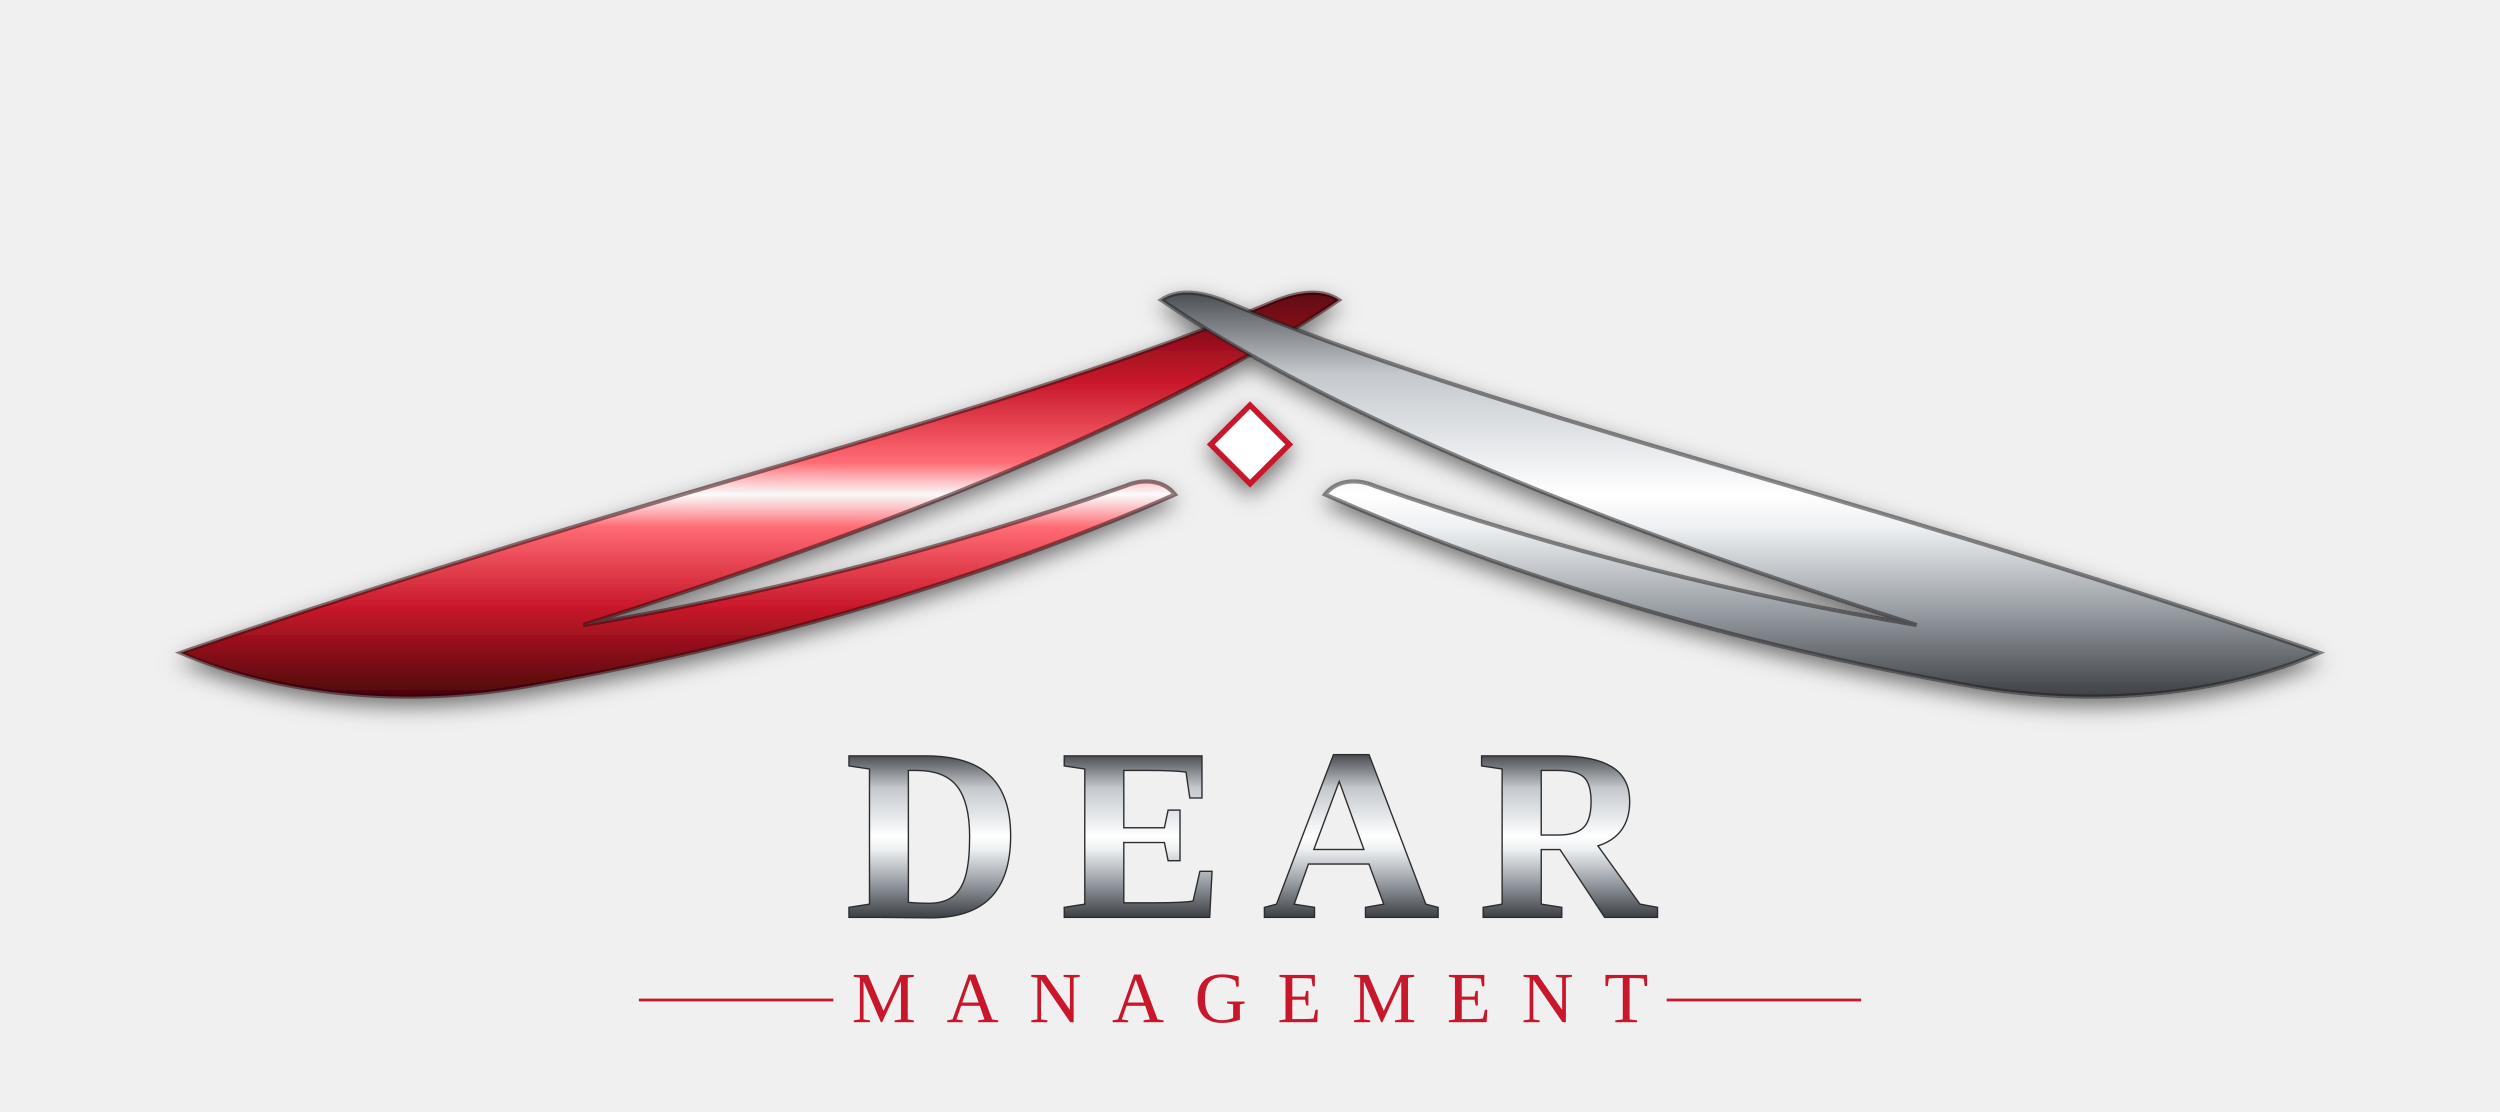
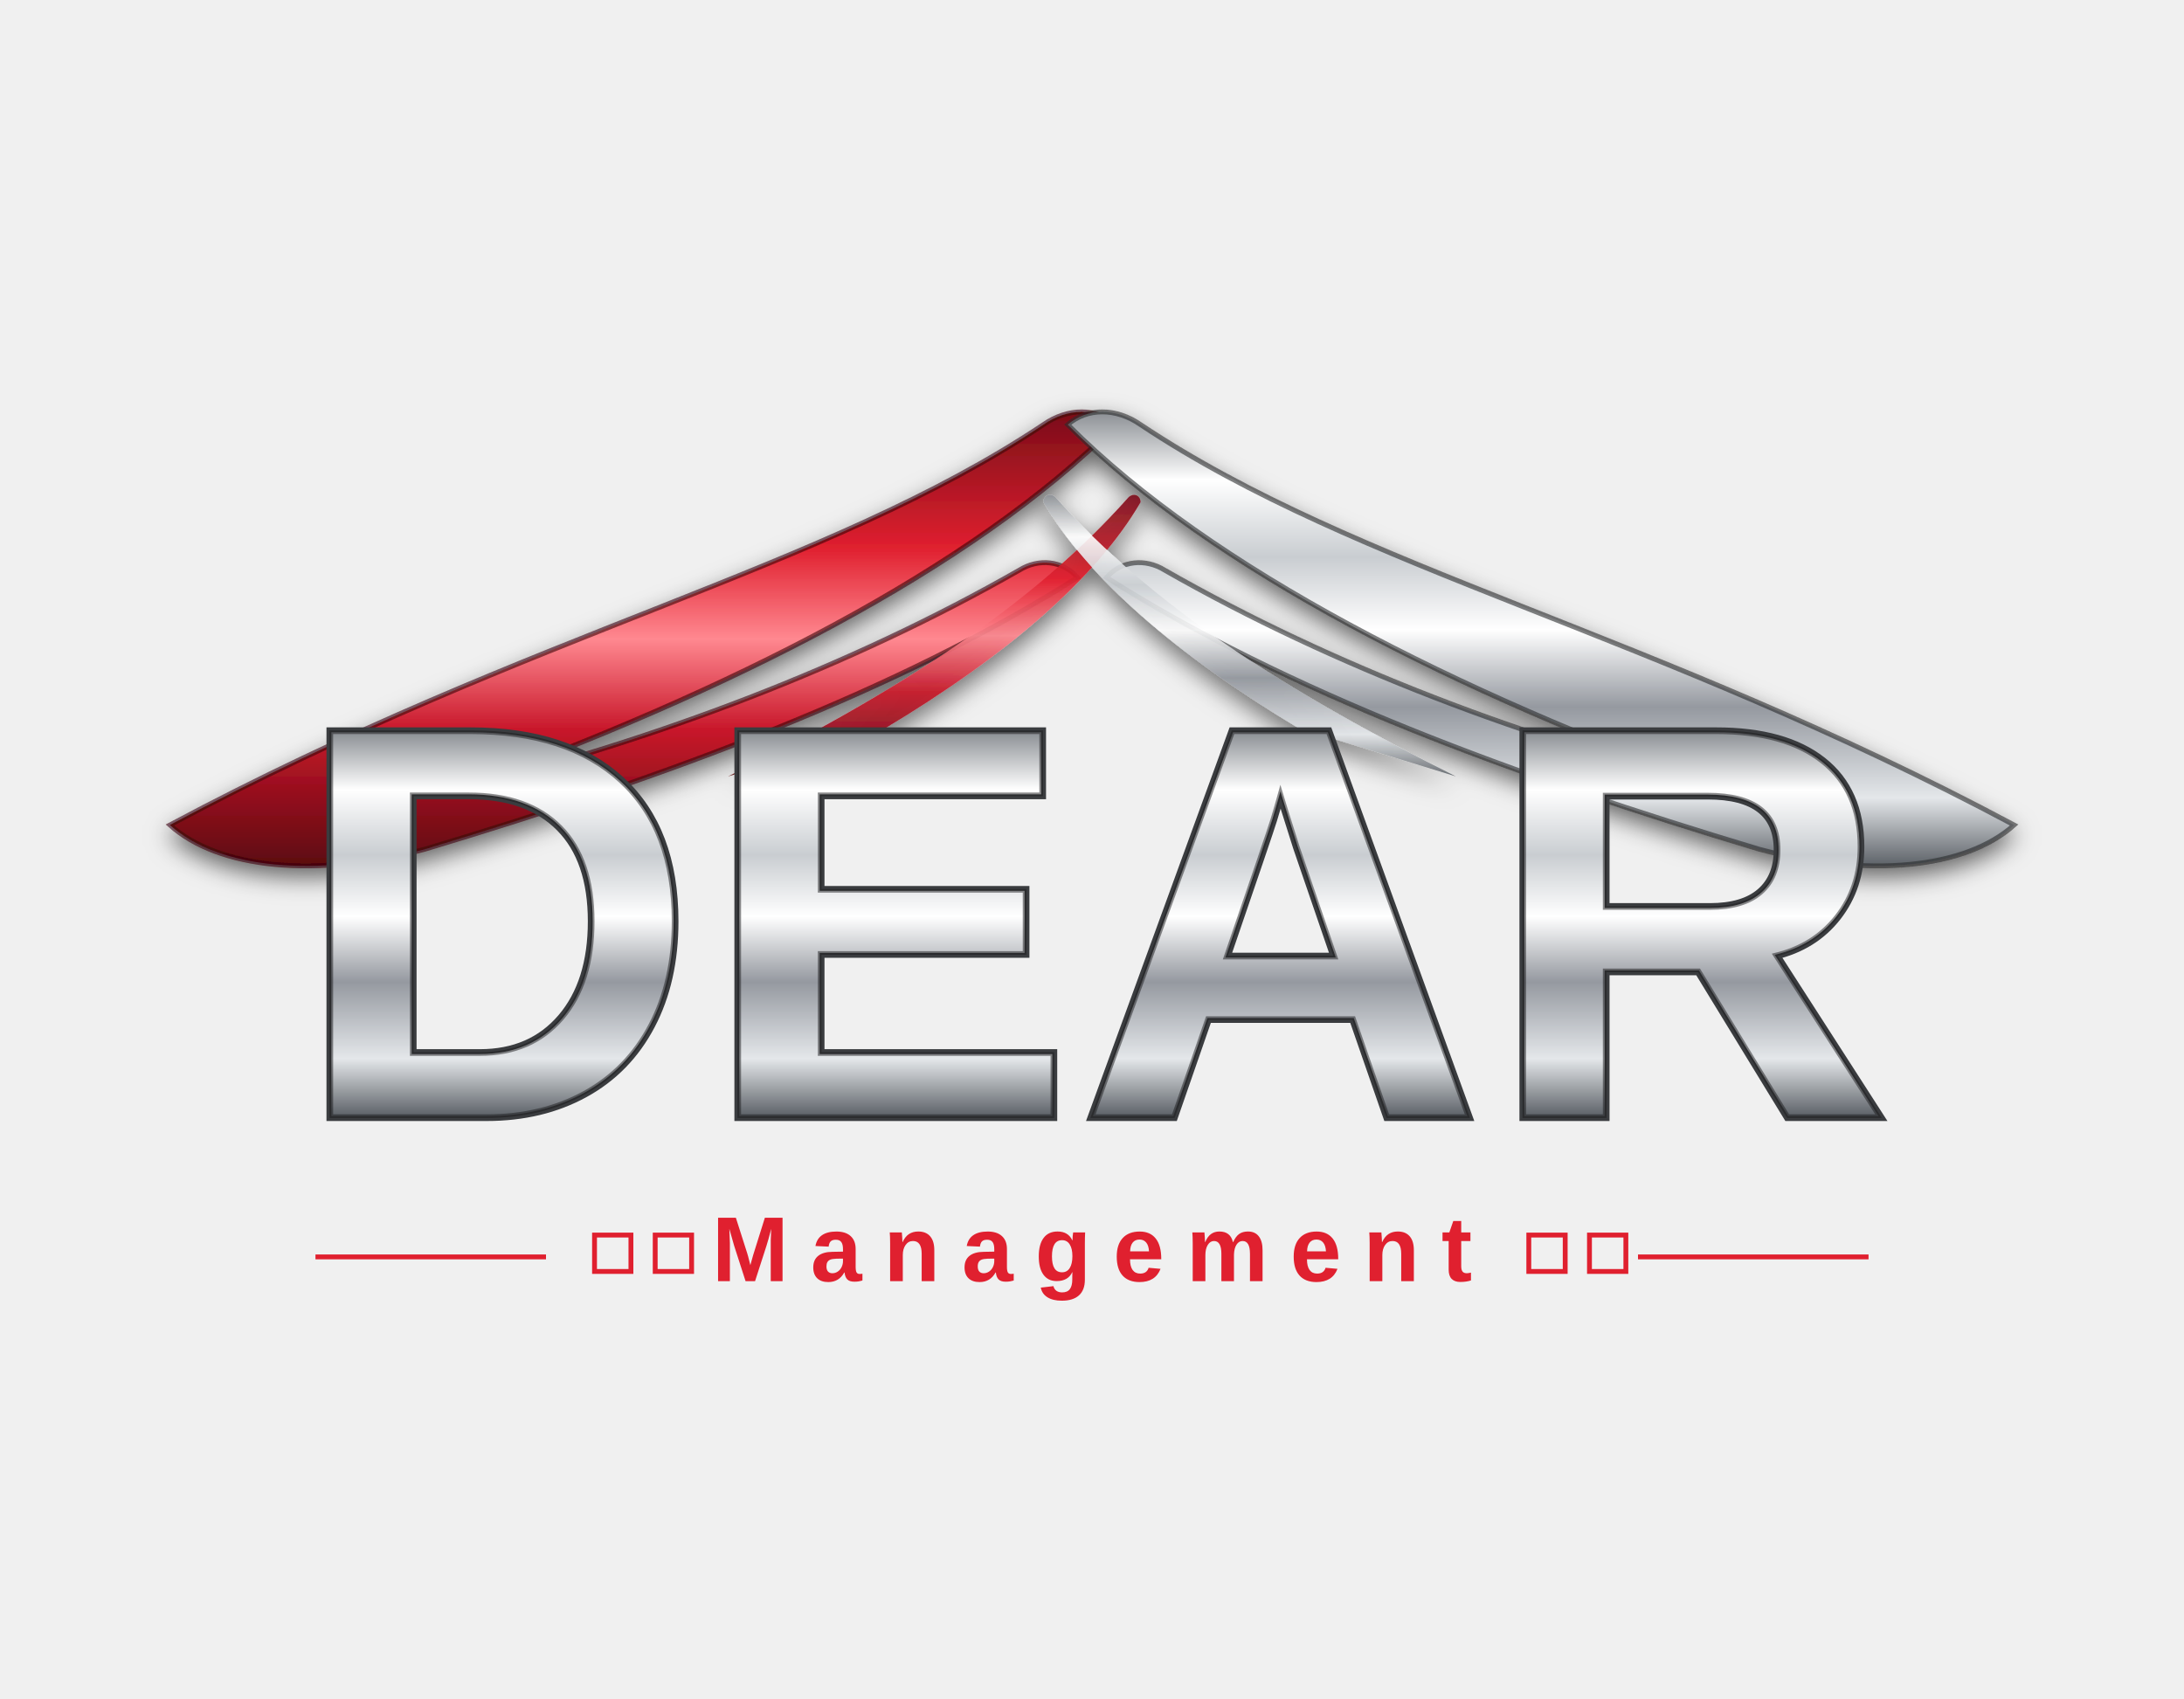
- <svg xmlns="http://www.w3.org/2000/svg" viewBox="0 0 900 400">
+ <svg xmlns="http://www.w3.org/2000/svg" viewBox="0 0 900 700">
  <defs>
    <linearGradient id="dmRed" x1="0" y1="0" x2="0" y2="1">
-       <stop offset="0%" stop-color="#5c0710" />
-       <stop offset="22%" stop-color="#c8172a" />
-       <stop offset="42%" stop-color="#ff6b74" />
-       <stop offset="50%" stop-color="#ffffff" stop-opacity="0.9" />
-       <stop offset="58%" stop-color="#ff6b74" />
-       <stop offset="78%" stop-color="#c8172a" />
-       <stop offset="100%" stop-color="#4a0509" />
+       <stop offset="0%" stop-color="#7a0d18" />
+       <stop offset="30%" stop-color="#e0202f" />
+       <stop offset="50%" stop-color="#ff8890" />
+       <stop offset="70%" stop-color="#c8172a" />
+       <stop offset="100%" stop-color="#5c0710" />
    </linearGradient>
-     <linearGradient id="dmSilver" x1="0" y1="0" x2="0" y2="1">
-       <stop offset="0%" stop-color="#4a4d52" />
-       <stop offset="20%" stop-color="#c4c8cd" />
-       <stop offset="42%" stop-color="#eef0f2" />
-       <stop offset="50%" stop-color="#ffffff" />
-       <stop offset="58%" stop-color="#eef0f2" />
-       <stop offset="78%" stop-color="#9aa0a6" />
-       <stop offset="100%" stop-color="#3d4045" />
+     <linearGradient id="dmChrome" x1="0" y1="0" x2="0" y2="1">
+       <stop offset="0%" stop-color="#8b8f94" />
+       <stop offset="15%" stop-color="#ffffff" />
+       <stop offset="32%" stop-color="#c9cdd1" />
+       <stop offset="48%" stop-color="#ffffff" />
+       <stop offset="65%" stop-color="#9599a0" />
+       <stop offset="85%" stop-color="#e4e7ea" />
+       <stop offset="100%" stop-color="#5c6167" />
    </linearGradient>
    <filter id="dmShadow" x="-30%" y="-30%" width="160%" height="160%">
-       <feDropShadow dx="0" dy="3" stdDeviation="4" flood-color="#000" flood-opacity="0.55" />
+       <feDropShadow dx="0" dy="4" stdDeviation="5" flood-color="#000" flood-opacity="0.6" />
    </filter>
  </defs>
  <g filter="url(#dmShadow)">
-     <path d="M65,235 C240,175 360,150 460,108 C468,105 476,104 482,108 C420,150 320,190 210,225 C270,215 340,198 405,175 C412,172 419,173 423,178 C355,208 275,232 190,247 C145,255 100,250 65,235 Z" fill="url(#dmRed)" stroke="#2a0307" stroke-width="1.5" stroke-opacity="0.5" />
-     <path d="M835,235 C660,175 540,150 440,108 C432,105 424,104 418,108 C480,150 580,190 690,225 C630,215 560,198 495,175 C488,172 481,173 477,178 C545,208 625,232 710,247 C755,255 800,250 835,235 Z" fill="url(#dmSilver)" stroke="#1c1d1f" stroke-width="1.5" stroke-opacity="0.5" />
-     <rect x="440" y="150" width="20" height="20" transform="rotate(45 450 160)" fill="#ffffff" stroke="#c8172a" stroke-width="2" />
+     <path d="M70,340 C220,260 340,235 430,175 C440,168 452,168 460,175 C400,235 300,285 190,325 C270,305 350,275 420,235 C428,230 438,231 444,238 C370,285 275,320 175,350 C130,362 90,358 70,340 Z" fill="url(#dmRed)" stroke="#3a0509" stroke-width="2" stroke-opacity="0.6" />
+     <path d="M300,320 C370,285 425,250 465,205 C467,203 470,204 470,207 C452,238 415,270 365,300 Z" fill="url(#dmRed)" opacity="0.9" />
+     <path d="M830,340 C680,260 560,235 470,175 C460,168 448,168 440,175 C500,235 600,285 710,325 C630,305 550,275 480,235 C472,230 462,231 456,238 C530,285 625,320 725,350 C770,362 810,358 830,340 Z" fill="url(#dmChrome)" stroke="#2a2c2e" stroke-width="2" stroke-opacity="0.6" />
+     <path d="M600,320 C530,285 475,250 435,205 C433,203 430,204 430,207 C448,238 485,270 535,300 Z" fill="url(#dmChrome)" opacity="0.9" />
  </g>
-   <text x="450" y="330" text-anchor="middle" font-family="Georgia, 'Times New Roman', serif" font-weight="700" font-size="88" letter-spacing="14" fill="url(#dmSilver)" stroke="#2b2c2e" stroke-width="1" paint-order="stroke">DEAR</text>
-   <line x1="230" y1="360" x2="300" y2="360" stroke="#c8172a" stroke-width="1" />
-   <text x="450" y="368" text-anchor="middle" font-family="Georgia, 'Times New Roman', serif" font-weight="500" font-size="26" letter-spacing="11" fill="#c8172a">MANAGEMENT</text>
-   <line x1="600" y1="360" x2="670" y2="360" stroke="#c8172a" stroke-width="1" />
+   <text x="450" y="460" text-anchor="middle" font-family="Arial Black, Arial, sans-serif" font-weight="900" font-size="230" letter-spacing="2" fill="url(#dmChrome)" stroke="#3a3c3f" stroke-width="4" paint-order="stroke" style="font-stretch:condensed">DEAR</text>
+   <text x="450" y="460" text-anchor="middle" font-family="Arial Black, Arial, sans-serif" font-weight="900" font-size="230" letter-spacing="2" fill="none" stroke="#1a1b1c" stroke-width="1.5" stroke-opacity="0.5" style="font-stretch:condensed">DEAR</text>
+   <line x1="130" y1="518" x2="225" y2="518" stroke="#e0202f" stroke-width="2" />
+   <rect x="245" y="509" width="15" height="15" fill="none" stroke="#e0202f" stroke-width="2" />
+   <rect x="270" y="509" width="15" height="15" fill="none" stroke="#e0202f" stroke-width="2" />
+   <text x="450" y="528" text-anchor="middle" font-family="Arial, sans-serif" font-weight="600" font-size="38" letter-spacing="9" fill="#e0202f">Management</text>
+   <rect x="630" y="509" width="15" height="15" fill="none" stroke="#e0202f" stroke-width="2" />
+   <rect x="655" y="509" width="15" height="15" fill="none" stroke="#e0202f" stroke-width="2" />
+   <line x1="675" y1="518" x2="770" y2="518" stroke="#e0202f" stroke-width="2" />
</svg>
